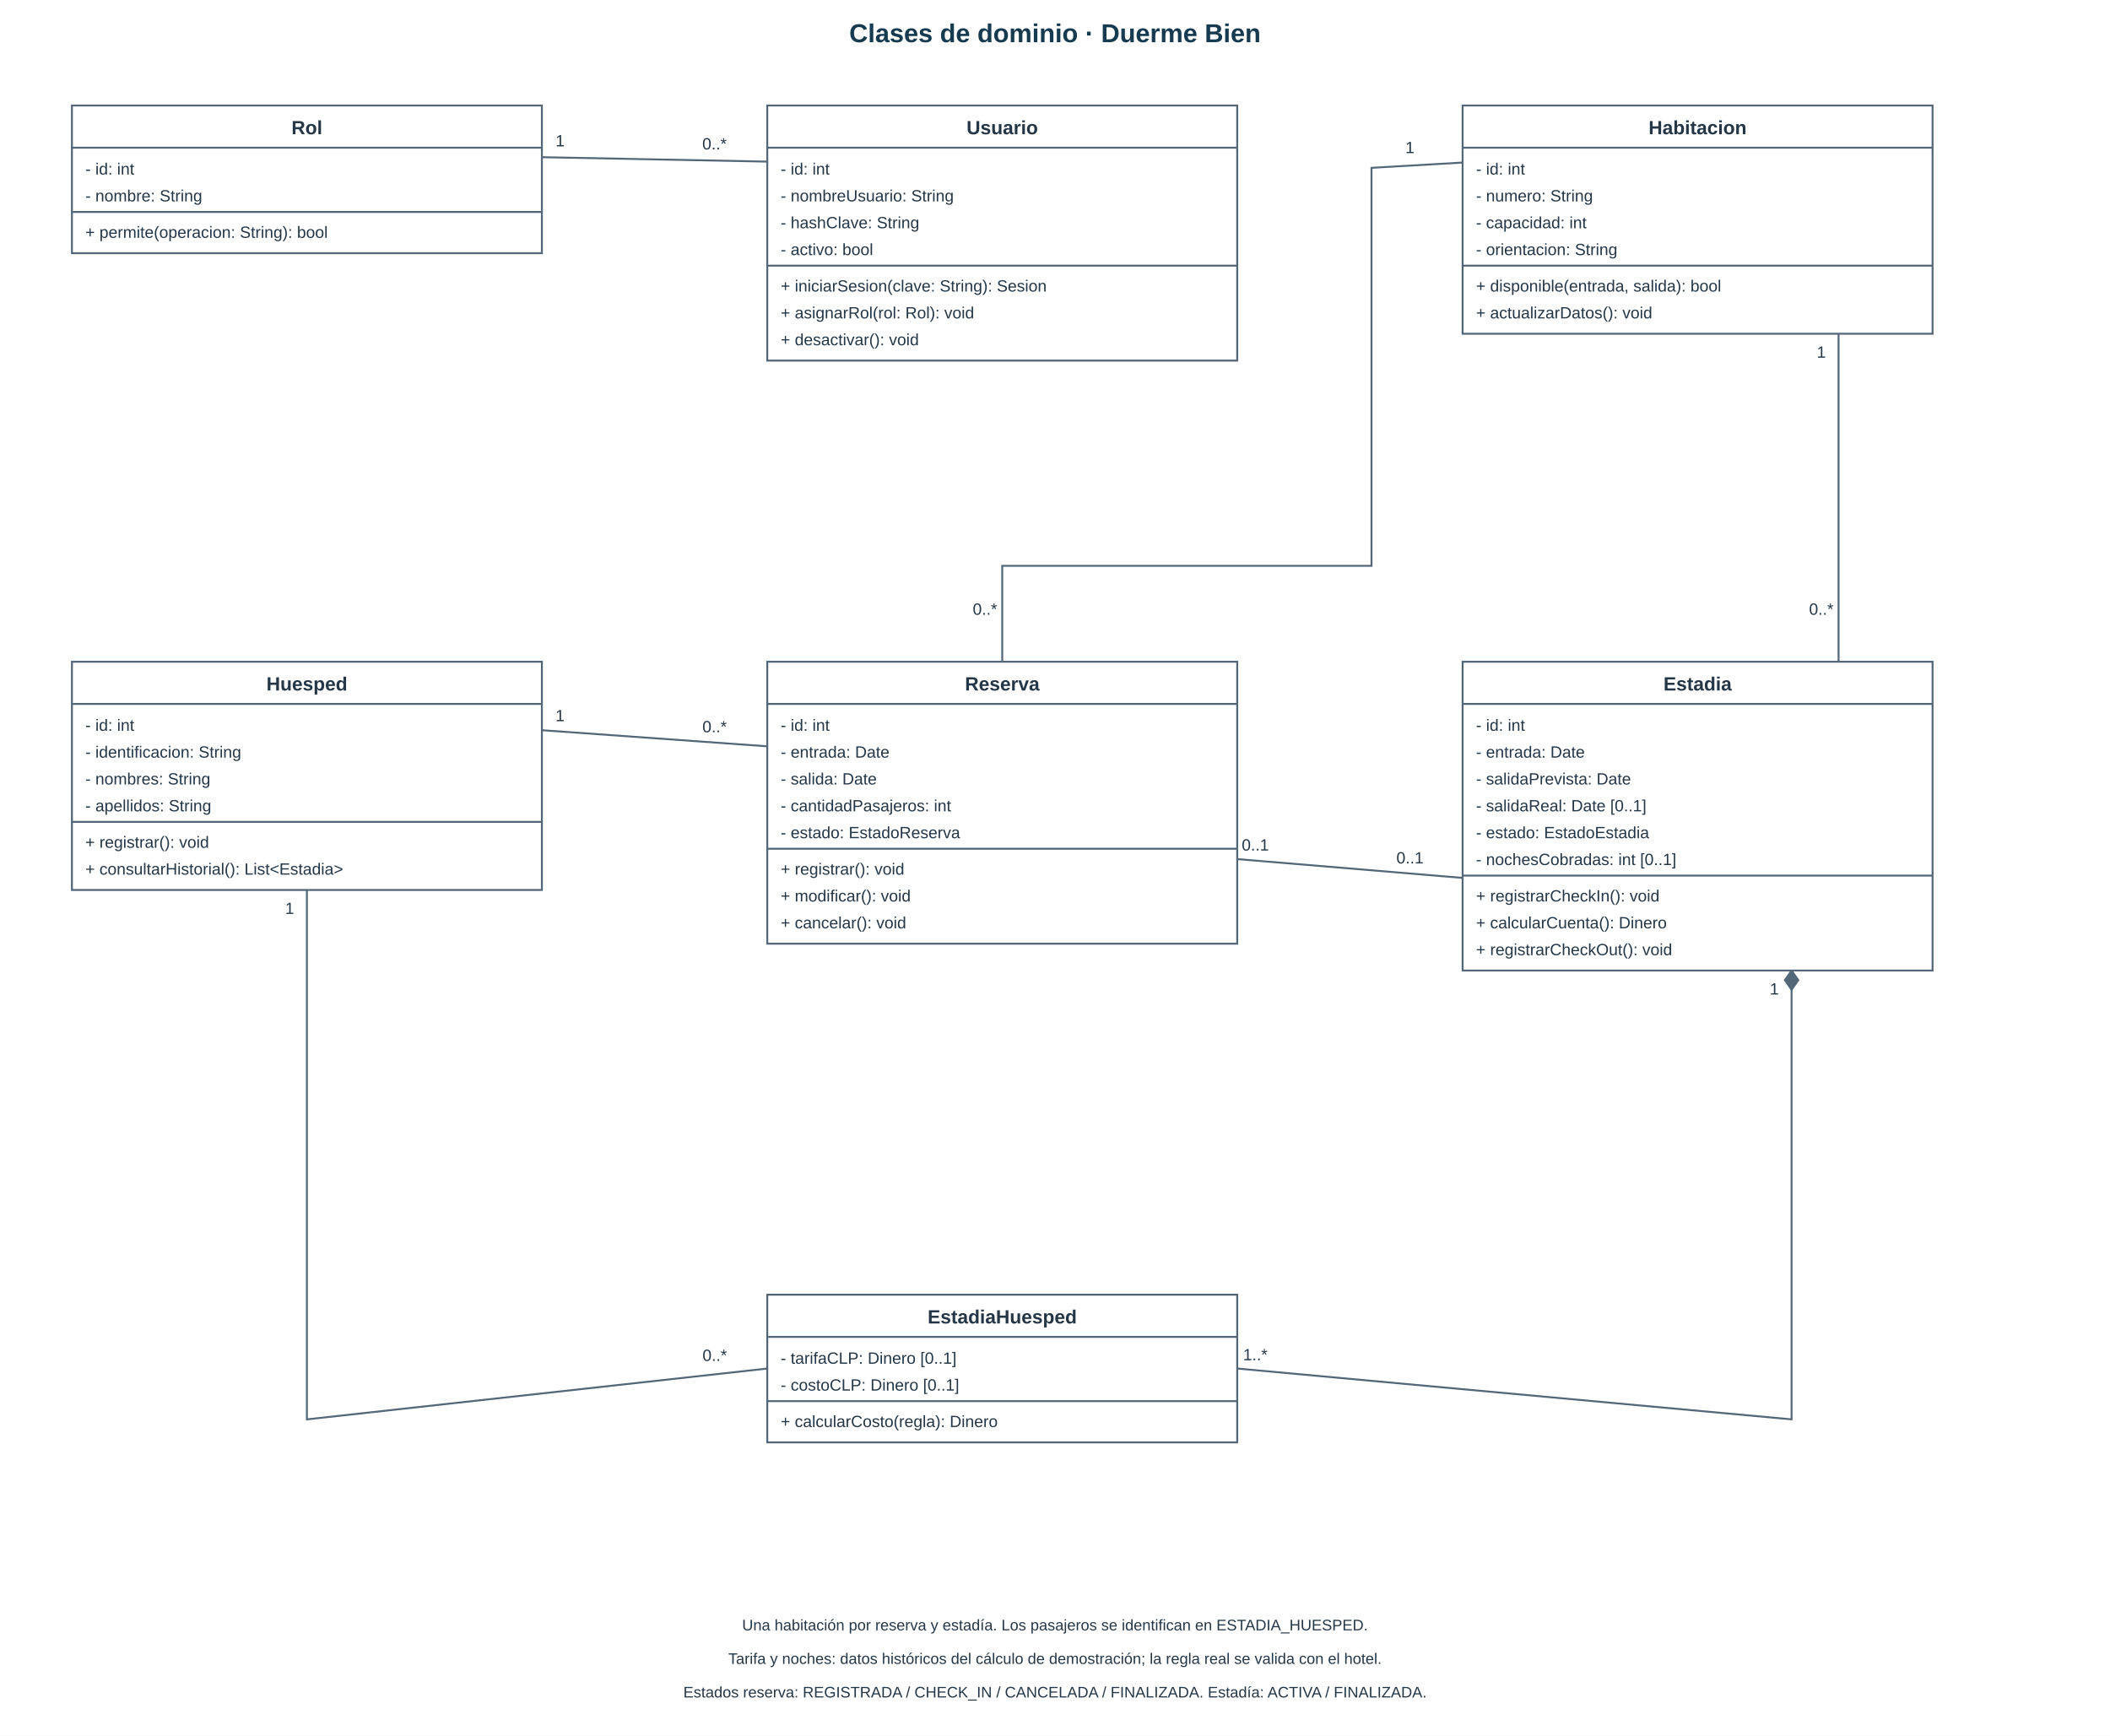
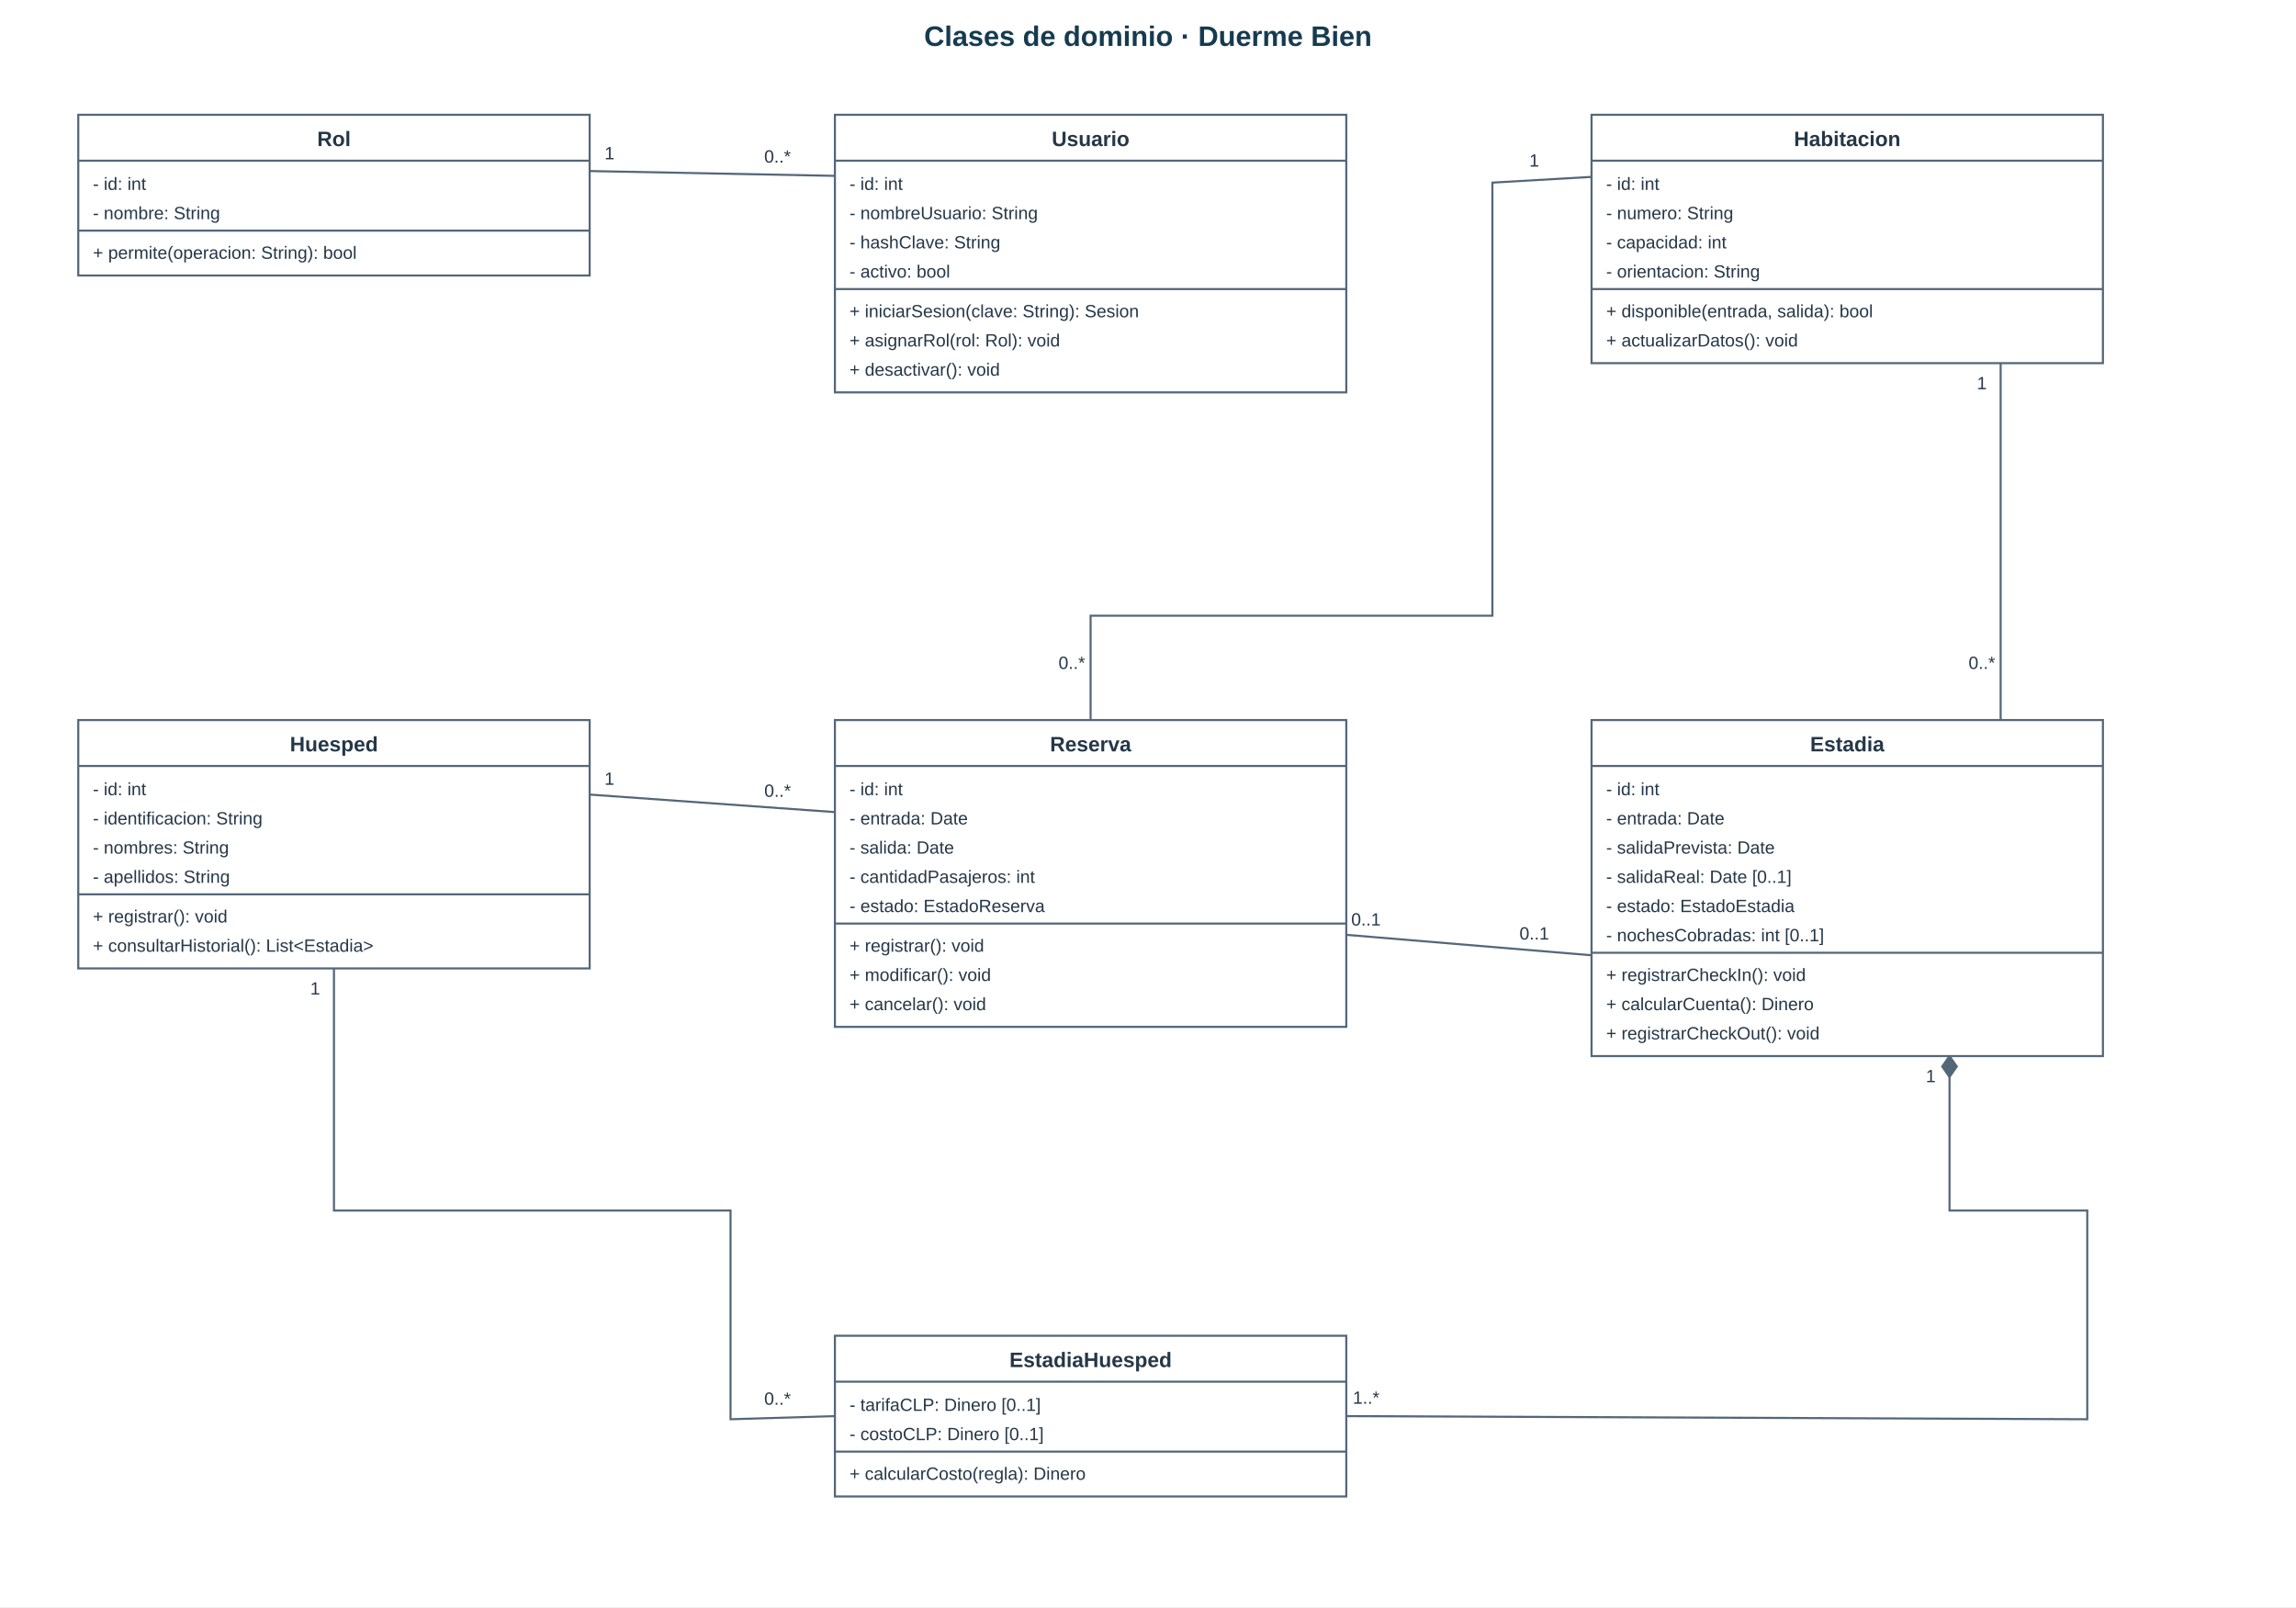
- <svg xmlns="http://www.w3.org/2000/svg" width="2200" height="1810" viewBox="0 0 2200 1810">
+ <svg xmlns="http://www.w3.org/2000/svg" width="2200" height="1540" viewBox="0 0 2200 1540">
  <rect width="100%" height="100%" fill="white" />
  <g font-family="Arial,sans-serif">
    <text x="1100.0" y="44" font-size="27" text-anchor="middle" fill="#163b50" font-weight="bold">Clases de dominio · Duerme Bien</text>
    <path d="M565,163.9 L800,168.52" fill="none" stroke="#546778" stroke-width="2" />
    <text x="583.993" y="152.627" font-size="17" text-anchor="middle" fill="#253747" font-weight="normal">1</text>
    <text x="745.007" y="155.793" font-size="17" text-anchor="middle" fill="#253747" font-weight="normal">0..*</text>
    <path d="M1917.0,348 L1917.0,690" fill="none" stroke="#546778" stroke-width="2" />
    <text x="1899.0" y="373.0" font-size="17" text-anchor="middle" fill="#253747" font-weight="normal">1</text>
    <text x="1899.0" y="641.0" font-size="17" text-anchor="middle" fill="#253747" font-weight="normal">0..*</text>
    <path d="M1525,169.5 L1430,175 L1430,590 L1045,590 L1045.0,690" fill="none" stroke="#546778" stroke-width="2" />
    <text x="1470.062" y="159.639" font-size="17" text-anchor="middle" fill="#253747" font-weight="normal">1</text>
    <text x="1027.0" y="641.0" font-size="17" text-anchor="middle" fill="#253747" font-weight="normal">0..*</text>
    <path d="M565,761.4 L800,778.2" fill="none" stroke="#546778" stroke-width="2" />
    <text x="583.906" y="752.038" font-size="17" text-anchor="middle" fill="#253747" font-weight="normal">1</text>
    <text x="745.094" y="763.562" font-size="17" text-anchor="middle" fill="#253747" font-weight="normal">0..*</text>
    <path d="M1290,895.8 L1525,915.4" fill="none" stroke="#546778" stroke-width="2" />
    <text x="1308.872" y="886.875" font-size="17" text-anchor="middle" fill="#253747" font-weight="normal">0..1</text>
    <text x="1470.128" y="900.325" font-size="17" text-anchor="middle" fill="#253747" font-weight="normal">0..1</text>
-     <path d="M320.0,928 L320,1480 L800,1427.0" fill="none" stroke="#546778" stroke-width="2" />
+     <path d="M320.0,928 L320,1160 L700,1160 L700,1360 L800,1357.0" fill="none" stroke="#546778" stroke-width="2" />
    <text x="302.0" y="953.0" font-size="17" text-anchor="middle" fill="#253747" font-weight="normal">1</text>
-     <text x="745.224" y="1419.061" font-size="17" text-anchor="middle" fill="#253747" font-weight="normal">0..*</text>
-     <path d="M1868.0,1012 L1868,1480 L1290,1427.0" fill="none" stroke="#546778" stroke-width="2" />
+     <text x="745.017" y="1346.11" font-size="17" text-anchor="middle" fill="#253747" font-weight="normal">0..*</text>
+     <path d="M1868.0,1012 L1868,1160 L2000,1160 L2000,1360 L1290,1357.0" fill="none" stroke="#546778" stroke-width="2" />
    <path d="M1868.0,1012 L1875.0,1022.0 L1868.0,1032.0 L1861.0,1022.0 Z" fill="#546778" stroke="#546778" stroke-width="2" />
    <text x="1850.0" y="1037.0" font-size="17" text-anchor="middle" fill="#253747" font-weight="normal">1</text>
-     <text x="1308.845" y="1418.379" font-size="17" text-anchor="middle" fill="#253747" font-weight="normal">1..*</text>
+     <text x="1309" y="1345.156" font-size="17" text-anchor="middle" fill="#253747" font-weight="normal">1..*</text>
    <path d="M75,110 L565,110 L565,264 L75,264 Z" fill="#ffffff" stroke="#546778" stroke-width="2" />
    <path d="M75,154 L565,154" fill="none" stroke="#546778" stroke-width="2" />
    <text x="320.0" y="140" font-size="20" text-anchor="middle" fill="#253747" font-weight="bold">Rol</text>
    <text x="89" y="182" font-size="17" text-anchor="start" fill="#253747" font-weight="normal">- id: int</text>
    <text x="89" y="210" font-size="17" text-anchor="start" fill="#253747" font-weight="normal">- nombre: String</text>
    <path d="M75,221 L565,221" fill="none" stroke="#546778" stroke-width="2" />
    <text x="89" y="248" font-size="17" text-anchor="start" fill="#253747" font-weight="normal">+ permite(operacion: String): bool</text>
    <path d="M800,110 L1290,110 L1290,376 L800,376 Z" fill="#ffffff" stroke="#546778" stroke-width="2" />
    <path d="M800,154 L1290,154" fill="none" stroke="#546778" stroke-width="2" />
    <text x="1045.0" y="140" font-size="20" text-anchor="middle" fill="#253747" font-weight="bold">Usuario</text>
    <text x="814" y="182" font-size="17" text-anchor="start" fill="#253747" font-weight="normal">- id: int</text>
    <text x="814" y="210" font-size="17" text-anchor="start" fill="#253747" font-weight="normal">- nombreUsuario: String</text>
    <text x="814" y="238" font-size="17" text-anchor="start" fill="#253747" font-weight="normal">- hashClave: String</text>
    <text x="814" y="266" font-size="17" text-anchor="start" fill="#253747" font-weight="normal">- activo: bool</text>
    <path d="M800,277 L1290,277" fill="none" stroke="#546778" stroke-width="2" />
    <text x="814" y="304" font-size="17" text-anchor="start" fill="#253747" font-weight="normal">+ iniciarSesion(clave: String): Sesion</text>
    <text x="814" y="332" font-size="17" text-anchor="start" fill="#253747" font-weight="normal">+ asignarRol(rol: Rol): void</text>
    <text x="814" y="360" font-size="17" text-anchor="start" fill="#253747" font-weight="normal">+ desactivar(): void</text>
    <path d="M1525,110 L2015,110 L2015,348 L1525,348 Z" fill="#ffffff" stroke="#546778" stroke-width="2" />
    <path d="M1525,154 L2015,154" fill="none" stroke="#546778" stroke-width="2" />
    <text x="1770.0" y="140" font-size="20" text-anchor="middle" fill="#253747" font-weight="bold">Habitacion</text>
    <text x="1539" y="182" font-size="17" text-anchor="start" fill="#253747" font-weight="normal">- id: int</text>
    <text x="1539" y="210" font-size="17" text-anchor="start" fill="#253747" font-weight="normal">- numero: String</text>
    <text x="1539" y="238" font-size="17" text-anchor="start" fill="#253747" font-weight="normal">- capacidad: int</text>
    <text x="1539" y="266" font-size="17" text-anchor="start" fill="#253747" font-weight="normal">- orientacion: String</text>
    <path d="M1525,277 L2015,277" fill="none" stroke="#546778" stroke-width="2" />
    <text x="1539" y="304" font-size="17" text-anchor="start" fill="#253747" font-weight="normal">+ disponible(entrada, salida): bool</text>
    <text x="1539" y="332" font-size="17" text-anchor="start" fill="#253747" font-weight="normal">+ actualizarDatos(): void</text>
    <path d="M75,690 L565,690 L565,928 L75,928 Z" fill="#ffffff" stroke="#546778" stroke-width="2" />
    <path d="M75,734 L565,734" fill="none" stroke="#546778" stroke-width="2" />
    <text x="320.0" y="720" font-size="20" text-anchor="middle" fill="#253747" font-weight="bold">Huesped</text>
    <text x="89" y="762" font-size="17" text-anchor="start" fill="#253747" font-weight="normal">- id: int</text>
    <text x="89" y="790" font-size="17" text-anchor="start" fill="#253747" font-weight="normal">- identificacion: String</text>
    <text x="89" y="818" font-size="17" text-anchor="start" fill="#253747" font-weight="normal">- nombres: String</text>
    <text x="89" y="846" font-size="17" text-anchor="start" fill="#253747" font-weight="normal">- apellidos: String</text>
    <path d="M75,857 L565,857" fill="none" stroke="#546778" stroke-width="2" />
    <text x="89" y="884" font-size="17" text-anchor="start" fill="#253747" font-weight="normal">+ registrar(): void</text>
    <text x="89" y="912" font-size="17" text-anchor="start" fill="#253747" font-weight="normal">+ consultarHistorial(): List&lt;Estadia&gt;</text>
    <path d="M800,690 L1290,690 L1290,984 L800,984 Z" fill="#ffffff" stroke="#546778" stroke-width="2" />
    <path d="M800,734 L1290,734" fill="none" stroke="#546778" stroke-width="2" />
    <text x="1045.0" y="720" font-size="20" text-anchor="middle" fill="#253747" font-weight="bold">Reserva</text>
    <text x="814" y="762" font-size="17" text-anchor="start" fill="#253747" font-weight="normal">- id: int</text>
    <text x="814" y="790" font-size="17" text-anchor="start" fill="#253747" font-weight="normal">- entrada: Date</text>
    <text x="814" y="818" font-size="17" text-anchor="start" fill="#253747" font-weight="normal">- salida: Date</text>
    <text x="814" y="846" font-size="17" text-anchor="start" fill="#253747" font-weight="normal">- cantidadPasajeros: int</text>
    <text x="814" y="874" font-size="17" text-anchor="start" fill="#253747" font-weight="normal">- estado: EstadoReserva</text>
    <path d="M800,885 L1290,885" fill="none" stroke="#546778" stroke-width="2" />
    <text x="814" y="912" font-size="17" text-anchor="start" fill="#253747" font-weight="normal">+ registrar(): void</text>
    <text x="814" y="940" font-size="17" text-anchor="start" fill="#253747" font-weight="normal">+ modificar(): void</text>
    <text x="814" y="968" font-size="17" text-anchor="start" fill="#253747" font-weight="normal">+ cancelar(): void</text>
    <path d="M1525,690 L2015,690 L2015,1012 L1525,1012 Z" fill="#ffffff" stroke="#546778" stroke-width="2" />
    <path d="M1525,734 L2015,734" fill="none" stroke="#546778" stroke-width="2" />
    <text x="1770.0" y="720" font-size="20" text-anchor="middle" fill="#253747" font-weight="bold">Estadia</text>
    <text x="1539" y="762" font-size="17" text-anchor="start" fill="#253747" font-weight="normal">- id: int</text>
    <text x="1539" y="790" font-size="17" text-anchor="start" fill="#253747" font-weight="normal">- entrada: Date</text>
    <text x="1539" y="818" font-size="17" text-anchor="start" fill="#253747" font-weight="normal">- salidaPrevista: Date</text>
    <text x="1539" y="846" font-size="17" text-anchor="start" fill="#253747" font-weight="normal">- salidaReal: Date [0..1]</text>
    <text x="1539" y="874" font-size="17" text-anchor="start" fill="#253747" font-weight="normal">- estado: EstadoEstadia</text>
    <text x="1539" y="902" font-size="17" text-anchor="start" fill="#253747" font-weight="normal">- nochesCobradas: int [0..1]</text>
    <path d="M1525,913 L2015,913" fill="none" stroke="#546778" stroke-width="2" />
    <text x="1539" y="940" font-size="17" text-anchor="start" fill="#253747" font-weight="normal">+ registrarCheckIn(): void</text>
    <text x="1539" y="968" font-size="17" text-anchor="start" fill="#253747" font-weight="normal">+ calcularCuenta(): Dinero</text>
    <text x="1539" y="996" font-size="17" text-anchor="start" fill="#253747" font-weight="normal">+ registrarCheckOut(): void</text>
-     <path d="M800,1350 L1290,1350 L1290,1504 L800,1504 Z" fill="#ffffff" stroke="#546778" stroke-width="2" />
-     <path d="M800,1394 L1290,1394" fill="none" stroke="#546778" stroke-width="2" />
-     <text x="1045.0" y="1380" font-size="20" text-anchor="middle" fill="#253747" font-weight="bold">EstadiaHuesped</text>
-     <text x="814" y="1422" font-size="17" text-anchor="start" fill="#253747" font-weight="normal">- tarifaCLP: Dinero [0..1]</text>
-     <text x="814" y="1450" font-size="17" text-anchor="start" fill="#253747" font-weight="normal">- costoCLP: Dinero [0..1]</text>
-     <path d="M800,1461 L1290,1461" fill="none" stroke="#546778" stroke-width="2" />
-     <text x="814" y="1488" font-size="17" text-anchor="start" fill="#253747" font-weight="normal">+ calcularCosto(regla): Dinero</text>
-     <text x="1100" y="1700" font-size="16" text-anchor="middle" fill="#253747" font-weight="normal">Una habitación por reserva y estadía. Los pasajeros se identifican en ESTADIA_HUESPED.</text>
-     <text x="1100" y="1735" font-size="16" text-anchor="middle" fill="#253747" font-weight="normal">Tarifa y noches: datos históricos del cálculo de demostración; la regla real se valida con el hotel.</text>
-     <text x="1100" y="1770" font-size="16" text-anchor="middle" fill="#253747" font-weight="normal">Estados reserva: REGISTRADA / CHECK_IN / CANCELADA / FINALIZADA. Estadía: ACTIVA / FINALIZADA.</text>
+     <path d="M800,1280 L1290,1280 L1290,1434 L800,1434 Z" fill="#ffffff" stroke="#546778" stroke-width="2" />
+     <path d="M800,1324 L1290,1324" fill="none" stroke="#546778" stroke-width="2" />
+     <text x="1045.0" y="1310" font-size="20" text-anchor="middle" fill="#253747" font-weight="bold">EstadiaHuesped</text>
+     <text x="814" y="1352" font-size="17" text-anchor="start" fill="#253747" font-weight="normal">- tarifaCLP: Dinero [0..1]</text>
+     <text x="814" y="1380" font-size="17" text-anchor="start" fill="#253747" font-weight="normal">- costoCLP: Dinero [0..1]</text>
+     <path d="M800,1391 L1290,1391" fill="none" stroke="#546778" stroke-width="2" />
+     <text x="814" y="1418" font-size="17" text-anchor="start" fill="#253747" font-weight="normal">+ calcularCosto(regla): Dinero</text>
  </g>
</svg>
